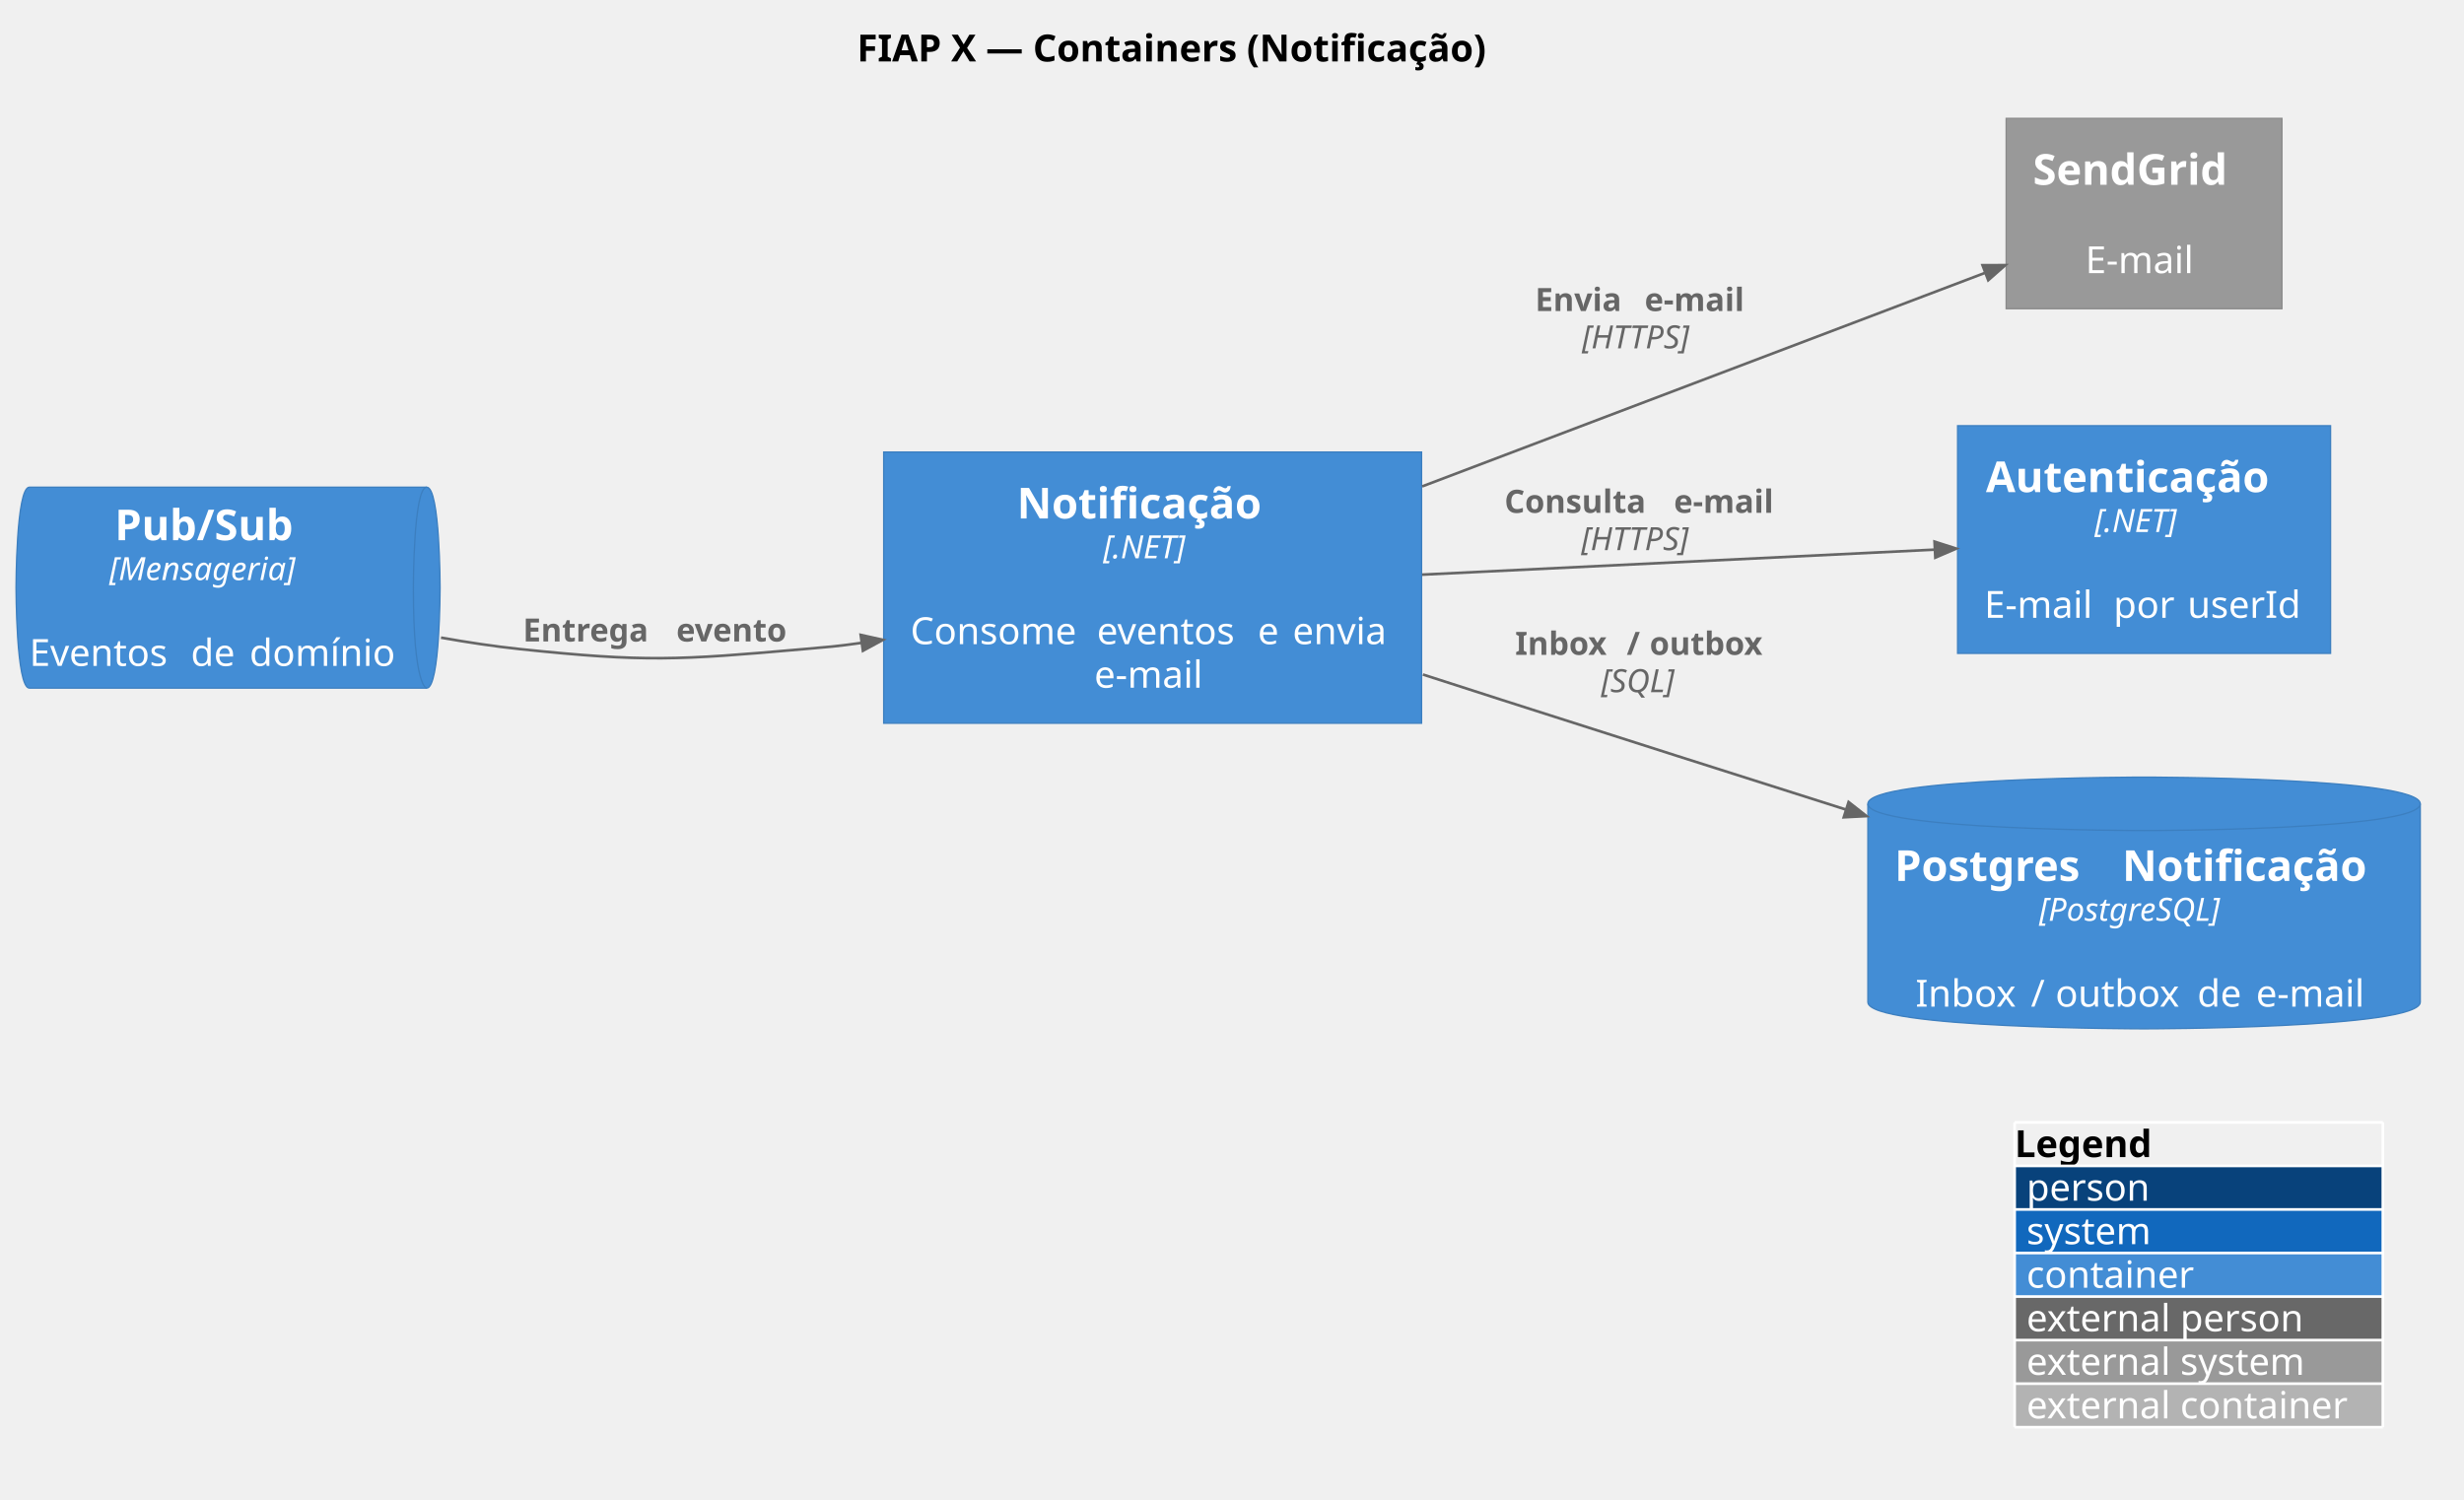
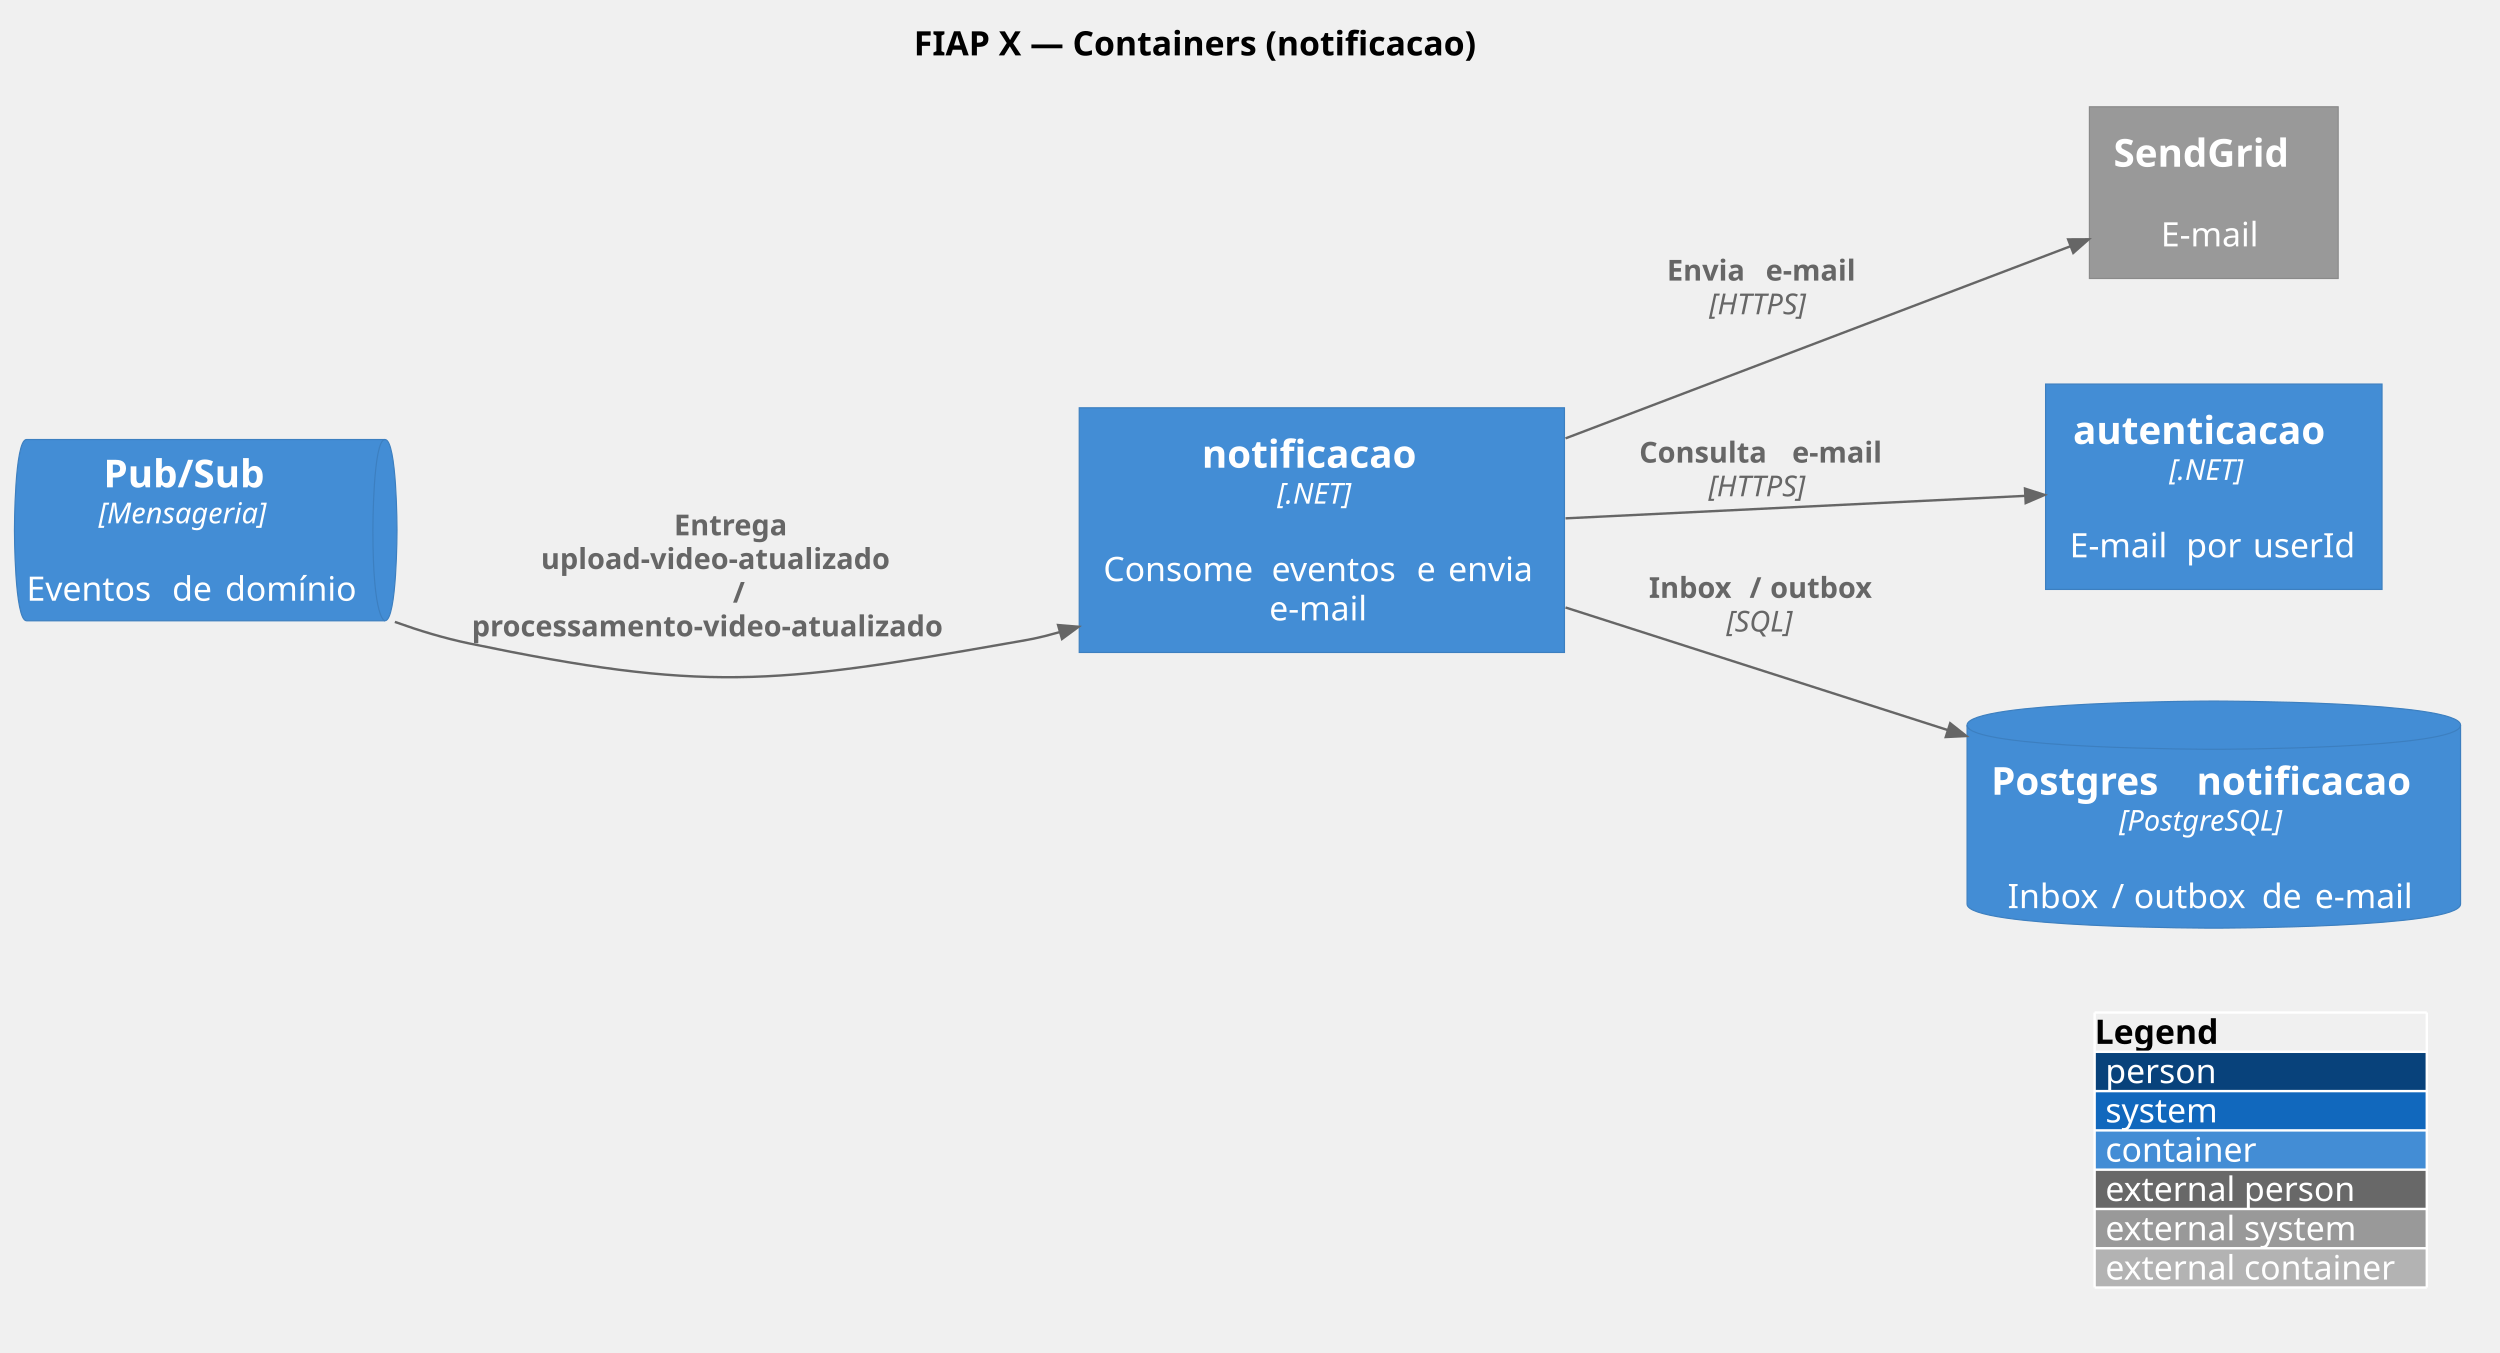
- <svg xmlns="http://www.w3.org/2000/svg" contentStyleType="text/css" height="561px" preserveAspectRatio="none" style="width:922px;height:561px;background:#FFFFFF;" version="1.1" viewBox="0 0 922 561" width="922px" zoomAndPan="magnify">
+ <svg xmlns="http://www.w3.org/2000/svg" contentStyleType="text/css" height="561px" preserveAspectRatio="none" style="width:1037px;height:561px;background:#FFFFFF;" version="1.1" viewBox="0 0 1037 561" width="1037px" zoomAndPan="magnify">
  <defs />
  <g>
-     <text fill="#000000" font-family="sans-serif" font-size="14" font-weight="bold" lengthAdjust="spacing" textLength="267.278" x="320.678" y="22.995">FIAP X — Containers (Notificação)</text>
+     <text fill="#000000" font-family="sans-serif" font-size="14" font-weight="bold" lengthAdjust="spacing" textLength="265.528" x="379.053" y="22.995">FIAP X — Containers (notificacao)</text>
    <g id="elem_pubsub">
      <path d="M11,182.307 L159.674,182.307 C164.674,182.307 164.674,219.901 164.674,219.901 C164.674,219.901 164.674,257.494 159.674,257.494 L11,257.494 C6,257.494 6,219.901 6,219.901 C6,219.901 6,182.307 11,182.307 " fill="#438DD5" style="stroke:#3C7FC0;stroke-width:0.5;" />
      <path d="M159.674,182.307 C154.674,182.307 154.674,219.901 154.674,219.901 C154.674,257.494 159.674,257.494 159.674,257.494 " fill="none" style="stroke:#3C7FC0;stroke-width:0.5;" />
      <text fill="#FFFFFF" font-family="sans-serif" font-size="16" font-weight="bold" lengthAdjust="spacing" textLength="74.781" x="42.946" y="202.158">Pub/Sub</text>
      <text fill="#FFFFFF" font-family="sans-serif" font-size="12" font-style="italic" lengthAdjust="spacing" textLength="78.932" x="40.871" y="217.071">[Mensageria]</text>
      <text fill="#FFFFFF" font-family="sans-serif" font-size="14" lengthAdjust="spacing" textLength="4.45" x="78.112" y="232.896"> </text>
      <text fill="#FFFFFF" font-family="sans-serif" font-size="14" lengthAdjust="spacing" textLength="55.966" x="11" y="249.193">Eventos</text>
      <text fill="#FFFFFF" font-family="sans-serif" font-size="14" lengthAdjust="spacing" textLength="4.45" x="66.966" y="249.193"> </text>
      <text fill="#FFFFFF" font-family="sans-serif" font-size="14" lengthAdjust="spacing" textLength="17.5" x="71.416" y="249.193">de</text>
      <text fill="#FFFFFF" font-family="sans-serif" font-size="14" lengthAdjust="spacing" textLength="4.45" x="88.916" y="249.193"> </text>
      <text fill="#FFFFFF" font-family="sans-serif" font-size="14" lengthAdjust="spacing" textLength="56.308" x="93.366" y="249.193">domínio</text>
    </g>
    <g id="elem_notif">
-       <rect fill="#438DD5" height="101.484" style="stroke:#3C7FC0;stroke-width:0.5;" width="201.262" x="330.67" y="169.157" />
-       <text fill="#FFFFFF" font-family="sans-serif" font-size="16" font-weight="bold" lengthAdjust="spacing" textLength="101.516" x="380.543" y="194.008">Notificação</text>
-       <text fill="#FFFFFF" font-family="sans-serif" font-size="12" font-style="italic" lengthAdjust="spacing" textLength="37.066" x="412.768" y="208.921">[.NET]</text>
-       <text fill="#FFFFFF" font-family="sans-serif" font-size="14" lengthAdjust="spacing" textLength="4.45" x="429.076" y="224.746"> </text>
-       <text fill="#FFFFFF" font-family="sans-serif" font-size="14" lengthAdjust="spacing" textLength="65.324" x="340.67" y="241.043">Consome</text>
-       <text fill="#FFFFFF" font-family="sans-serif" font-size="14" lengthAdjust="spacing" textLength="4.45" x="405.994" y="241.043"> </text>
-       <text fill="#FFFFFF" font-family="sans-serif" font-size="14" lengthAdjust="spacing" textLength="55.733" x="410.444" y="241.043">eventos</text>
-       <text fill="#FFFFFF" font-family="sans-serif" font-size="14" lengthAdjust="spacing" textLength="4.45" x="466.178" y="241.043"> </text>
-       <text fill="#FFFFFF" font-family="sans-serif" font-size="14" lengthAdjust="spacing" textLength="8.613" x="470.628" y="241.043">e</text>
-       <text fill="#FFFFFF" font-family="sans-serif" font-size="14" lengthAdjust="spacing" textLength="4.45" x="479.241" y="241.043"> </text>
-       <text fill="#FFFFFF" font-family="sans-serif" font-size="14" lengthAdjust="spacing" textLength="38.24" x="483.692" y="241.043">envia</text>
-       <text fill="#FFFFFF" font-family="sans-serif" font-size="14" lengthAdjust="spacing" textLength="43.661" x="409.47" y="257.339">e-mail</text>
+       <rect fill="#438DD5" height="101.484" style="stroke:#3C7FC0;stroke-width:0.5;" width="201.262" x="447.67" y="169.157" />
+       <text fill="#FFFFFF" font-family="sans-serif" font-size="16" font-weight="bold" lengthAdjust="spacing" textLength="99.516" x="498.543" y="194.008">notificacao</text>
+       <text fill="#FFFFFF" font-family="sans-serif" font-size="12" font-style="italic" lengthAdjust="spacing" textLength="37.066" x="529.768" y="208.921">[.NET]</text>
+       <text fill="#FFFFFF" font-family="sans-serif" font-size="14" lengthAdjust="spacing" textLength="4.45" x="546.076" y="224.746"> </text>
+       <text fill="#FFFFFF" font-family="sans-serif" font-size="14" lengthAdjust="spacing" textLength="65.324" x="457.67" y="241.043">Consome</text>
+       <text fill="#FFFFFF" font-family="sans-serif" font-size="14" lengthAdjust="spacing" textLength="4.45" x="522.994" y="241.043"> </text>
+       <text fill="#FFFFFF" font-family="sans-serif" font-size="14" lengthAdjust="spacing" textLength="55.733" x="527.444" y="241.043">eventos</text>
+       <text fill="#FFFFFF" font-family="sans-serif" font-size="14" lengthAdjust="spacing" textLength="4.45" x="583.178" y="241.043"> </text>
+       <text fill="#FFFFFF" font-family="sans-serif" font-size="14" lengthAdjust="spacing" textLength="8.613" x="587.628" y="241.043">e</text>
+       <text fill="#FFFFFF" font-family="sans-serif" font-size="14" lengthAdjust="spacing" textLength="4.45" x="596.241" y="241.043"> </text>
+       <text fill="#FFFFFF" font-family="sans-serif" font-size="14" lengthAdjust="spacing" textLength="38.24" x="600.692" y="241.043">envia</text>
+       <text fill="#FFFFFF" font-family="sans-serif" font-size="14" lengthAdjust="spacing" textLength="43.661" x="526.47" y="257.339">e-mail</text>
    </g>
    <g id="elem_auth">
-       <rect fill="#438DD5" height="85.188" style="stroke:#3C7FC0;stroke-width:0.5;" width="139.554" x="732.51" y="159.307" />
-       <text fill="#FFFFFF" font-family="sans-serif" font-size="16" font-weight="bold" lengthAdjust="spacing" textLength="118.352" x="743.111" y="184.158">Autenticação</text>
-       <text fill="#FFFFFF" font-family="sans-serif" font-size="12" font-style="italic" lengthAdjust="spacing" textLength="37.066" x="783.754" y="199.071">[.NET]</text>
-       <text fill="#FFFFFF" font-family="sans-serif" font-size="14" lengthAdjust="spacing" textLength="4.45" x="800.062" y="214.896"> </text>
-       <text fill="#FFFFFF" font-family="sans-serif" font-size="14" lengthAdjust="spacing" textLength="43.894" x="742.51" y="231.193">E-mail</text>
-       <text fill="#FFFFFF" font-family="sans-serif" font-size="14" lengthAdjust="spacing" textLength="4.45" x="786.404" y="231.193"> </text>
-       <text fill="#FFFFFF" font-family="sans-serif" font-size="14" lengthAdjust="spacing" textLength="23.208" x="790.854" y="231.193">por</text>
-       <text fill="#FFFFFF" font-family="sans-serif" font-size="14" lengthAdjust="spacing" textLength="4.45" x="814.062" y="231.193"> </text>
-       <text fill="#FFFFFF" font-family="sans-serif" font-size="14" lengthAdjust="spacing" textLength="43.552" x="818.512" y="231.193">userId</text>
+       <rect fill="#438DD5" height="85.188" style="stroke:#3C7FC0;stroke-width:0.5;" width="139.554" x="848.51" y="159.307" />
+       <text fill="#FFFFFF" font-family="sans-serif" font-size="16" font-weight="bold" lengthAdjust="spacing" textLength="116.766" x="859.904" y="184.158">autenticacao</text>
+       <text fill="#FFFFFF" font-family="sans-serif" font-size="12" font-style="italic" lengthAdjust="spacing" textLength="37.066" x="899.754" y="199.071">[.NET]</text>
+       <text fill="#FFFFFF" font-family="sans-serif" font-size="14" lengthAdjust="spacing" textLength="4.45" x="916.062" y="214.896"> </text>
+       <text fill="#FFFFFF" font-family="sans-serif" font-size="14" lengthAdjust="spacing" textLength="43.894" x="858.51" y="231.193">E-mail</text>
+       <text fill="#FFFFFF" font-family="sans-serif" font-size="14" lengthAdjust="spacing" textLength="4.45" x="902.404" y="231.193"> </text>
+       <text fill="#FFFFFF" font-family="sans-serif" font-size="14" lengthAdjust="spacing" textLength="23.208" x="906.854" y="231.193">por</text>
+       <text fill="#FFFFFF" font-family="sans-serif" font-size="14" lengthAdjust="spacing" textLength="4.45" x="930.062" y="231.193"> </text>
+       <text fill="#FFFFFF" font-family="sans-serif" font-size="14" lengthAdjust="spacing" textLength="43.552" x="934.512" y="231.193">userId</text>
    </g>
    <g id="elem_pgNotif">
-       <path d="M698.94,300.807 C698.94,290.807 802.288,290.807 802.288,290.807 C802.288,290.807 905.635,290.807 905.635,300.807 L905.635,374.994 C905.635,384.994 802.288,384.994 802.288,384.994 C802.288,384.994 698.94,384.994 698.94,374.994 L698.94,300.807 " fill="#438DD5" style="stroke:#3C7FC0;stroke-width:0.5;" />
-       <path d="M698.94,300.807 C698.94,310.807 802.288,310.807 802.288,310.807 C802.288,310.807 905.635,310.807 905.635,300.807 " fill="none" style="stroke:#3C7FC0;stroke-width:0.5;" />
-       <text fill="#FFFFFF" font-family="sans-serif" font-size="16" font-weight="bold" lengthAdjust="spacing" textLength="79.609" x="708.94" y="329.658">Postgres</text>
-       <text fill="#FFFFFF" font-family="sans-serif" font-size="16" font-weight="bold" lengthAdjust="spacing" textLength="5.57" x="788.549" y="329.658"> </text>
-       <text fill="#FFFFFF" font-family="sans-serif" font-size="16" font-weight="bold" lengthAdjust="spacing" textLength="101.516" x="794.12" y="329.658">Notificação</text>
-       <text fill="#FFFFFF" font-family="sans-serif" font-size="12" font-style="italic" lengthAdjust="spacing" textLength="78.58" x="762.998" y="344.57">[PostgreSQL]</text>
-       <text fill="#FFFFFF" font-family="sans-serif" font-size="14" lengthAdjust="spacing" textLength="4.45" x="800.063" y="360.396"> </text>
-       <text fill="#FFFFFF" font-family="sans-serif" font-size="14" lengthAdjust="spacing" textLength="38.739" x="716.746" y="376.693">Inbox</text>
-       <text fill="#FFFFFF" font-family="sans-serif" font-size="14" lengthAdjust="spacing" textLength="4.45" x="755.485" y="376.693"> </text>
-       <text fill="#FFFFFF" font-family="sans-serif" font-size="14" lengthAdjust="spacing" textLength="4.717" x="759.936" y="376.693">/</text>
-       <text fill="#FFFFFF" font-family="sans-serif" font-size="14" lengthAdjust="spacing" textLength="4.45" x="764.652" y="376.693"> </text>
-       <text fill="#FFFFFF" font-family="sans-serif" font-size="14" lengthAdjust="spacing" textLength="48.665" x="769.103" y="376.693">outbox</text>
-       <text fill="#FFFFFF" font-family="sans-serif" font-size="14" lengthAdjust="spacing" textLength="4.45" x="817.768" y="376.693"> </text>
-       <text fill="#FFFFFF" font-family="sans-serif" font-size="14" lengthAdjust="spacing" textLength="17.5" x="822.218" y="376.693">de</text>
-       <text fill="#FFFFFF" font-family="sans-serif" font-size="14" lengthAdjust="spacing" textLength="4.45" x="839.718" y="376.693"> </text>
-       <text fill="#FFFFFF" font-family="sans-serif" font-size="14" lengthAdjust="spacing" textLength="43.661" x="844.168" y="376.693">e-mail</text>
+       <path d="M815.94,300.807 C815.94,290.807 918.288,290.807 918.288,290.807 C918.288,290.807 1020.635,290.807 1020.635,300.807 L1020.635,374.994 C1020.635,384.994 918.288,384.994 918.288,384.994 C918.288,384.994 815.94,384.994 815.94,374.994 L815.94,300.807 " fill="#438DD5" style="stroke:#3C7FC0;stroke-width:0.5;" />
+       <path d="M815.94,300.807 C815.94,310.807 918.288,310.807 918.288,310.807 C918.288,310.807 1020.635,310.807 1020.635,300.807 " fill="none" style="stroke:#3C7FC0;stroke-width:0.5;" />
+       <text fill="#FFFFFF" font-family="sans-serif" font-size="16" font-weight="bold" lengthAdjust="spacing" textLength="79.609" x="825.94" y="329.658">Postgres</text>
+       <text fill="#FFFFFF" font-family="sans-serif" font-size="16" font-weight="bold" lengthAdjust="spacing" textLength="5.57" x="905.549" y="329.658"> </text>
+       <text fill="#FFFFFF" font-family="sans-serif" font-size="16" font-weight="bold" lengthAdjust="spacing" textLength="99.516" x="911.12" y="329.658">notificacao</text>
+       <text fill="#FFFFFF" font-family="sans-serif" font-size="12" font-style="italic" lengthAdjust="spacing" textLength="78.58" x="878.998" y="344.57">[PostgreSQL]</text>
+       <text fill="#FFFFFF" font-family="sans-serif" font-size="14" lengthAdjust="spacing" textLength="4.45" x="916.063" y="360.396"> </text>
+       <text fill="#FFFFFF" font-family="sans-serif" font-size="14" lengthAdjust="spacing" textLength="38.739" x="832.746" y="376.693">Inbox</text>
+       <text fill="#FFFFFF" font-family="sans-serif" font-size="14" lengthAdjust="spacing" textLength="4.45" x="871.485" y="376.693"> </text>
+       <text fill="#FFFFFF" font-family="sans-serif" font-size="14" lengthAdjust="spacing" textLength="4.717" x="875.936" y="376.693">/</text>
+       <text fill="#FFFFFF" font-family="sans-serif" font-size="14" lengthAdjust="spacing" textLength="4.45" x="880.652" y="376.693"> </text>
+       <text fill="#FFFFFF" font-family="sans-serif" font-size="14" lengthAdjust="spacing" textLength="48.665" x="885.103" y="376.693">outbox</text>
+       <text fill="#FFFFFF" font-family="sans-serif" font-size="14" lengthAdjust="spacing" textLength="4.45" x="933.768" y="376.693"> </text>
+       <text fill="#FFFFFF" font-family="sans-serif" font-size="14" lengthAdjust="spacing" textLength="17.5" x="938.218" y="376.693">de</text>
+       <text fill="#FFFFFF" font-family="sans-serif" font-size="14" lengthAdjust="spacing" textLength="4.45" x="955.718" y="376.693"> </text>
+       <text fill="#FFFFFF" font-family="sans-serif" font-size="14" lengthAdjust="spacing" textLength="43.661" x="960.168" y="376.693">e-mail</text>
    </g>
    <g id="elem_sendgrid">
-       <rect fill="#999999" height="71.219" style="stroke:#8A8A8A;stroke-width:0.5;" width="103.18" x="750.69" y="44.297" />
-       <text fill="#FFFFFF" font-family="sans-serif" font-size="16" font-weight="bold" lengthAdjust="spacing" textLength="83.18" x="760.69" y="69.148">SendGrid</text>
-       <text fill="#FFFFFF" font-family="sans-serif" font-size="14" lengthAdjust="spacing" textLength="4.45" x="800.055" y="85.917"> </text>
-       <text fill="#FFFFFF" font-family="sans-serif" font-size="14" lengthAdjust="spacing" textLength="43.894" x="780.333" y="102.214">E-mail</text>
+       <rect fill="#999999" height="71.219" style="stroke:#8A8A8A;stroke-width:0.5;" width="103.18" x="866.69" y="44.297" />
+       <text fill="#FFFFFF" font-family="sans-serif" font-size="16" font-weight="bold" lengthAdjust="spacing" textLength="83.18" x="876.69" y="69.148">SendGrid</text>
+       <text fill="#FFFFFF" font-family="sans-serif" font-size="14" lengthAdjust="spacing" textLength="4.45" x="916.055" y="85.917"> </text>
+       <text fill="#FFFFFF" font-family="sans-serif" font-size="14" lengthAdjust="spacing" textLength="43.894" x="896.333" y="102.214">E-mail</text>
    </g>
    <g id="link_pubsub_notif">
-       <path d="M165.02,238.607 C174.95,240.377 185.02,241.887 194.67,242.907 C241.53,247.817 253.74,247.037 300.67,242.907 C310.35,242.047 312.468,241.963 322.478,240.553 " fill="none" id="pubsub-to-notif" style="stroke:#666666;stroke-width:1;" />
-       <polygon fill="#666666" points="330.4,239.437,322.06,237.582,322.897,243.523,330.4,239.437" style="stroke:#666666;stroke-width:1;" />
-       <text fill="#666666" font-family="sans-serif" font-size="12" font-weight="bold" lengthAdjust="spacing" textLength="53.221" x="195.67" y="240.046">Entrega</text>
-       <text fill="#666666" font-family="sans-serif" font-size="12" font-weight="bold" lengthAdjust="spacing" textLength="4.178" x="248.891" y="240.046"> </text>
-       <text fill="#666666" font-family="sans-serif" font-size="12" font-weight="bold" lengthAdjust="spacing" textLength="46.623" x="253.068" y="240.046">evento</text>
+       <path d="M163.79,257.967 C173.98,261.637 184.44,264.777 194.67,266.907 C291.72,287.047 320.06,284.057 417.67,266.907 C427.46,265.187 429.783,264.967 439.703,262.157 " fill="none" id="pubsub-to-notif" style="stroke:#666666;stroke-width:1;" />
+       <polygon fill="#666666" points="447.4,259.977,438.885,259.271,440.521,265.044,447.4,259.977" style="stroke:#666666;stroke-width:1;" />
+       <text fill="#666666" font-family="sans-serif" font-size="12" font-weight="bold" lengthAdjust="spacing" textLength="53.221" x="279.579" y="222.046">Entrega</text>
+       <text fill="#666666" font-family="sans-serif" font-size="12" font-weight="bold" lengthAdjust="spacing" textLength="163.664" x="224.357" y="236.014">upload-video-atualizado</text>
+       <text fill="#666666" font-family="sans-serif" font-size="12" font-weight="bold" lengthAdjust="spacing" textLength="4.383" x="303.998" y="249.983">/</text>
+       <text fill="#666666" font-family="sans-serif" font-size="12" font-weight="bold" lengthAdjust="spacing" textLength="221.039" x="195.67" y="263.952">processamento-video-atualizado</text>
    </g>
    <g id="link_notif_auth">
-       <path d="M532.16,215.037 C595.44,211.947 667.689,208.416 724.029,205.675 " fill="none" id="notif-to-auth" style="stroke:#666666;stroke-width:1;" />
-       <polygon fill="#666666" points="732.02,205.287,723.884,202.679,724.175,208.672,732.02,205.287" style="stroke:#666666;stroke-width:1;" />
-       <text fill="#666666" font-family="sans-serif" font-size="12" font-weight="bold" lengthAdjust="spacing" textLength="59.227" x="562.94" y="191.895">Consulta</text>
-       <text fill="#666666" font-family="sans-serif" font-size="12" font-weight="bold" lengthAdjust="spacing" textLength="4.178" x="622.167" y="191.895"> </text>
-       <text fill="#666666" font-family="sans-serif" font-size="12" font-weight="bold" lengthAdjust="spacing" textLength="41.947" x="626.344" y="191.895">e-mail</text>
-       <text fill="#666666" font-family="sans-serif" font-size="12" font-style="italic" lengthAdjust="spacing" textLength="47.9" x="591.666" y="205.864">[HTTPS]</text>
+       <path d="M649.37,215.007 C712.37,211.927 784.08,208.418 840.11,205.678 " fill="none" id="notif-to-auth" style="stroke:#666666;stroke-width:1;" />
+       <polygon fill="#666666" points="848.1,205.287,839.963,202.681,840.256,208.674,848.1,205.287" style="stroke:#666666;stroke-width:1;" />
+       <text fill="#666666" font-family="sans-serif" font-size="12" font-weight="bold" lengthAdjust="spacing" textLength="59.227" x="679.94" y="191.895">Consulta</text>
+       <text fill="#666666" font-family="sans-serif" font-size="12" font-weight="bold" lengthAdjust="spacing" textLength="4.178" x="739.167" y="191.895"> </text>
+       <text fill="#666666" font-family="sans-serif" font-size="12" font-weight="bold" lengthAdjust="spacing" textLength="41.947" x="743.344" y="191.895">e-mail</text>
+       <text fill="#666666" font-family="sans-serif" font-size="12" font-style="italic" lengthAdjust="spacing" textLength="47.9" x="708.666" y="205.864">[HTTPS]</text>
    </g>
    <g id="link_notif_pgNotif">
-       <path d="M532.43,252.407 C542.39,255.627 552.36,258.837 561.94,261.907 C606.67,276.247 648.524,289.569 690.824,302.979 " fill="none" id="notif-to-pgNotif" style="stroke:#666666;stroke-width:1;" />
-       <polygon fill="#666666" points="698.45,305.397,691.731,300.12,689.917,305.839,698.45,305.397" style="stroke:#666666;stroke-width:1;" />
-       <text fill="#666666" font-family="sans-serif" font-size="12" font-weight="bold" lengthAdjust="spacing" textLength="37.582" x="566.94" y="245.046">Inbox</text>
-       <text fill="#666666" font-family="sans-serif" font-size="12" font-weight="bold" lengthAdjust="spacing" textLength="4.178" x="604.522" y="245.046"> </text>
-       <text fill="#666666" font-family="sans-serif" font-size="12" font-weight="bold" lengthAdjust="spacing" textLength="4.383" x="608.7" y="245.046">/</text>
-       <text fill="#666666" font-family="sans-serif" font-size="12" font-weight="bold" lengthAdjust="spacing" textLength="4.178" x="613.083" y="245.046"> </text>
-       <text fill="#666666" font-family="sans-serif" font-size="12" font-weight="bold" lengthAdjust="spacing" textLength="47.098" x="617.26" y="245.046">outbox</text>
-       <text fill="#666666" font-family="sans-serif" font-size="12" font-style="italic" lengthAdjust="spacing" textLength="33.111" x="599.093" y="259.014">[SQL]</text>
+       <path d="M649.37,251.987 C700.98,268.537 756.182,286.245 808.022,302.865 " fill="none" id="notif-to-pgNotif" style="stroke:#666666;stroke-width:1;" />
+       <polygon fill="#666666" points="815.64,305.307,808.938,300.008,807.106,305.721,815.64,305.307" style="stroke:#666666;stroke-width:1;" />
+       <text fill="#666666" font-family="sans-serif" font-size="12" font-weight="bold" lengthAdjust="spacing" textLength="37.582" x="683.94" y="248.006">Inbox</text>
+       <text fill="#666666" font-family="sans-serif" font-size="12" font-weight="bold" lengthAdjust="spacing" textLength="4.178" x="721.522" y="248.006"> </text>
+       <text fill="#666666" font-family="sans-serif" font-size="12" font-weight="bold" lengthAdjust="spacing" textLength="4.383" x="725.7" y="248.006">/</text>
+       <text fill="#666666" font-family="sans-serif" font-size="12" font-weight="bold" lengthAdjust="spacing" textLength="4.178" x="730.083" y="248.006"> </text>
+       <text fill="#666666" font-family="sans-serif" font-size="12" font-weight="bold" lengthAdjust="spacing" textLength="47.098" x="734.26" y="248.006">outbox</text>
+       <text fill="#666666" font-family="sans-serif" font-size="12" font-style="italic" lengthAdjust="spacing" textLength="33.111" x="716.093" y="261.974">[SQL]</text>
    </g>
    <g id="link_notif_sendgrid">
-       <path d="M532.16,182.017 C602.69,155.257 686.83,123.335 742.91,102.055 " fill="none" id="notif-to-sendgrid" style="stroke:#666666;stroke-width:1;" />
-       <polygon fill="#666666" points="750.39,99.217,741.846,99.25,743.975,104.86,750.39,99.217" style="stroke:#666666;stroke-width:1;" />
-       <text fill="#666666" font-family="sans-serif" font-size="12" font-weight="bold" lengthAdjust="spacing" textLength="36.773" x="574.44" y="116.385">Envia</text>
-       <text fill="#666666" font-family="sans-serif" font-size="12" font-weight="bold" lengthAdjust="spacing" textLength="4.178" x="611.213" y="116.385"> </text>
-       <text fill="#666666" font-family="sans-serif" font-size="12" font-weight="bold" lengthAdjust="spacing" textLength="41.947" x="615.391" y="116.385">e-mail</text>
-       <text fill="#666666" font-family="sans-serif" font-size="12" font-style="italic" lengthAdjust="spacing" textLength="47.9" x="591.939" y="130.354">[HTTPS]</text>
+       <path d="M649.37,181.837 C719.6,155.117 803.123,123.342 858.933,102.102 " fill="none" id="notif-to-sendgrid" style="stroke:#666666;stroke-width:1;" />
+       <polygon fill="#666666" points="866.41,99.257,857.866,99.299,860,104.906,866.41,99.257" style="stroke:#666666;stroke-width:1;" />
+       <text fill="#666666" font-family="sans-serif" font-size="12" font-weight="bold" lengthAdjust="spacing" textLength="36.773" x="691.44" y="116.385">Envia</text>
+       <text fill="#666666" font-family="sans-serif" font-size="12" font-weight="bold" lengthAdjust="spacing" textLength="4.178" x="728.213" y="116.385"> </text>
+       <text fill="#666666" font-family="sans-serif" font-size="12" font-weight="bold" lengthAdjust="spacing" textLength="41.947" x="732.391" y="116.385">e-mail</text>
+       <text fill="#666666" font-family="sans-serif" font-size="12" font-style="italic" lengthAdjust="spacing" textLength="47.9" x="708.939" y="130.354">[HTTPS]</text>
    </g>
-     <text fill="#000000" font-family="sans-serif" font-size="14" font-weight="bold" lengthAdjust="spacing" textLength="57.921" x="753.85" y="432.99">Legend</text>
-     <text fill="#FFFFFF" font-family="sans-serif" font-size="14" lengthAdjust="spacing" textLength="4.45" x="811.771" y="432.99"> </text>
-     <rect fill="#08427B" height="16.297" style="stroke:none;stroke-width:1;" width="137.785" x="753.85" y="436.291" />
-     <text fill="#FFFFFF" font-family="sans-serif" font-size="14" lengthAdjust="spacing" textLength="47.988" x="758.3" y="449.286">person</text>
-     <rect fill="#1168BD" height="16.297" style="stroke:none;stroke-width:1;" width="137.785" x="753.85" y="452.588" />
-     <text fill="#FFFFFF" font-family="sans-serif" font-size="14" lengthAdjust="spacing" textLength="50.613" x="758.3" y="465.583">system</text>
-     <rect fill="#438DD5" height="16.297" style="stroke:none;stroke-width:1;" width="137.785" x="753.85" y="468.885" />
-     <text fill="#FFFFFF" font-family="sans-serif" font-size="14" lengthAdjust="spacing" textLength="66.336" x="758.3" y="481.88">container</text>
-     <rect fill="#686868" height="16.297" style="stroke:none;stroke-width:1;" width="137.785" x="753.85" y="485.182" />
-     <text fill="#FFFFFF" font-family="sans-serif" font-size="14" lengthAdjust="spacing" textLength="110.537" x="758.3" y="498.177">external person</text>
-     <rect fill="#999999" height="16.297" style="stroke:none;stroke-width:1;" width="137.785" x="753.85" y="501.479" />
-     <text fill="#FFFFFF" font-family="sans-serif" font-size="14" lengthAdjust="spacing" textLength="113.162" x="758.3" y="514.474">external system</text>
-     <rect fill="#B3B3B3" height="16.297" style="stroke:none;stroke-width:1;" width="137.785" x="753.85" y="517.776" />
-     <text fill="#FFFFFF" font-family="sans-serif" font-size="14" lengthAdjust="spacing" textLength="128.885" x="758.3" y="530.771">external container</text>
-     <line style="stroke:#FFFFFF;stroke-width:1;" x1="753.85" x2="891.635" y1="419.994" y2="419.994" />
-     <line style="stroke:#FFFFFF;stroke-width:1;" x1="753.85" x2="891.635" y1="436.291" y2="436.291" />
-     <line style="stroke:#FFFFFF;stroke-width:1;" x1="753.85" x2="891.635" y1="452.588" y2="452.588" />
-     <line style="stroke:#FFFFFF;stroke-width:1;" x1="753.85" x2="891.635" y1="468.885" y2="468.885" />
-     <line style="stroke:#FFFFFF;stroke-width:1;" x1="753.85" x2="891.635" y1="485.182" y2="485.182" />
-     <line style="stroke:#FFFFFF;stroke-width:1;" x1="753.85" x2="891.635" y1="501.479" y2="501.479" />
-     <line style="stroke:#FFFFFF;stroke-width:1;" x1="753.85" x2="891.635" y1="517.776" y2="517.776" />
-     <line style="stroke:#FFFFFF;stroke-width:1;" x1="753.85" x2="891.635" y1="534.072" y2="534.072" />
-     <line style="stroke:#FFFFFF;stroke-width:1;" x1="753.85" x2="753.85" y1="419.994" y2="534.072" />
-     <line style="stroke:#FFFFFF;stroke-width:1;" x1="891.635" x2="891.635" y1="419.994" y2="534.072" />
+     <text fill="#000000" font-family="sans-serif" font-size="14" font-weight="bold" lengthAdjust="spacing" textLength="57.921" x="868.85" y="432.99">Legend</text>
+     <text fill="#FFFFFF" font-family="sans-serif" font-size="14" lengthAdjust="spacing" textLength="4.45" x="926.771" y="432.99"> </text>
+     <rect fill="#08427B" height="16.297" style="stroke:none;stroke-width:1;" width="137.785" x="868.85" y="436.291" />
+     <text fill="#FFFFFF" font-family="sans-serif" font-size="14" lengthAdjust="spacing" textLength="47.988" x="873.3" y="449.286">person</text>
+     <rect fill="#1168BD" height="16.297" style="stroke:none;stroke-width:1;" width="137.785" x="868.85" y="452.588" />
+     <text fill="#FFFFFF" font-family="sans-serif" font-size="14" lengthAdjust="spacing" textLength="50.613" x="873.3" y="465.583">system</text>
+     <rect fill="#438DD5" height="16.297" style="stroke:none;stroke-width:1;" width="137.785" x="868.85" y="468.885" />
+     <text fill="#FFFFFF" font-family="sans-serif" font-size="14" lengthAdjust="spacing" textLength="66.336" x="873.3" y="481.88">container</text>
+     <rect fill="#686868" height="16.297" style="stroke:none;stroke-width:1;" width="137.785" x="868.85" y="485.182" />
+     <text fill="#FFFFFF" font-family="sans-serif" font-size="14" lengthAdjust="spacing" textLength="110.537" x="873.3" y="498.177">external person</text>
+     <rect fill="#999999" height="16.297" style="stroke:none;stroke-width:1;" width="137.785" x="868.85" y="501.479" />
+     <text fill="#FFFFFF" font-family="sans-serif" font-size="14" lengthAdjust="spacing" textLength="113.162" x="873.3" y="514.474">external system</text>
+     <rect fill="#B3B3B3" height="16.297" style="stroke:none;stroke-width:1;" width="137.785" x="868.85" y="517.776" />
+     <text fill="#FFFFFF" font-family="sans-serif" font-size="14" lengthAdjust="spacing" textLength="128.885" x="873.3" y="530.771">external container</text>
+     <line style="stroke:#FFFFFF;stroke-width:1;" x1="868.85" x2="1006.635" y1="419.994" y2="419.994" />
+     <line style="stroke:#FFFFFF;stroke-width:1;" x1="868.85" x2="1006.635" y1="436.291" y2="436.291" />
+     <line style="stroke:#FFFFFF;stroke-width:1;" x1="868.85" x2="1006.635" y1="452.588" y2="452.588" />
+     <line style="stroke:#FFFFFF;stroke-width:1;" x1="868.85" x2="1006.635" y1="468.885" y2="468.885" />
+     <line style="stroke:#FFFFFF;stroke-width:1;" x1="868.85" x2="1006.635" y1="485.182" y2="485.182" />
+     <line style="stroke:#FFFFFF;stroke-width:1;" x1="868.85" x2="1006.635" y1="501.479" y2="501.479" />
+     <line style="stroke:#FFFFFF;stroke-width:1;" x1="868.85" x2="1006.635" y1="517.776" y2="517.776" />
+     <line style="stroke:#FFFFFF;stroke-width:1;" x1="868.85" x2="1006.635" y1="534.072" y2="534.072" />
+     <line style="stroke:#FFFFFF;stroke-width:1;" x1="868.85" x2="868.85" y1="419.994" y2="534.072" />
+     <line style="stroke:#FFFFFF;stroke-width:1;" x1="1006.635" x2="1006.635" y1="419.994" y2="534.072" />
  </g>
</svg>
